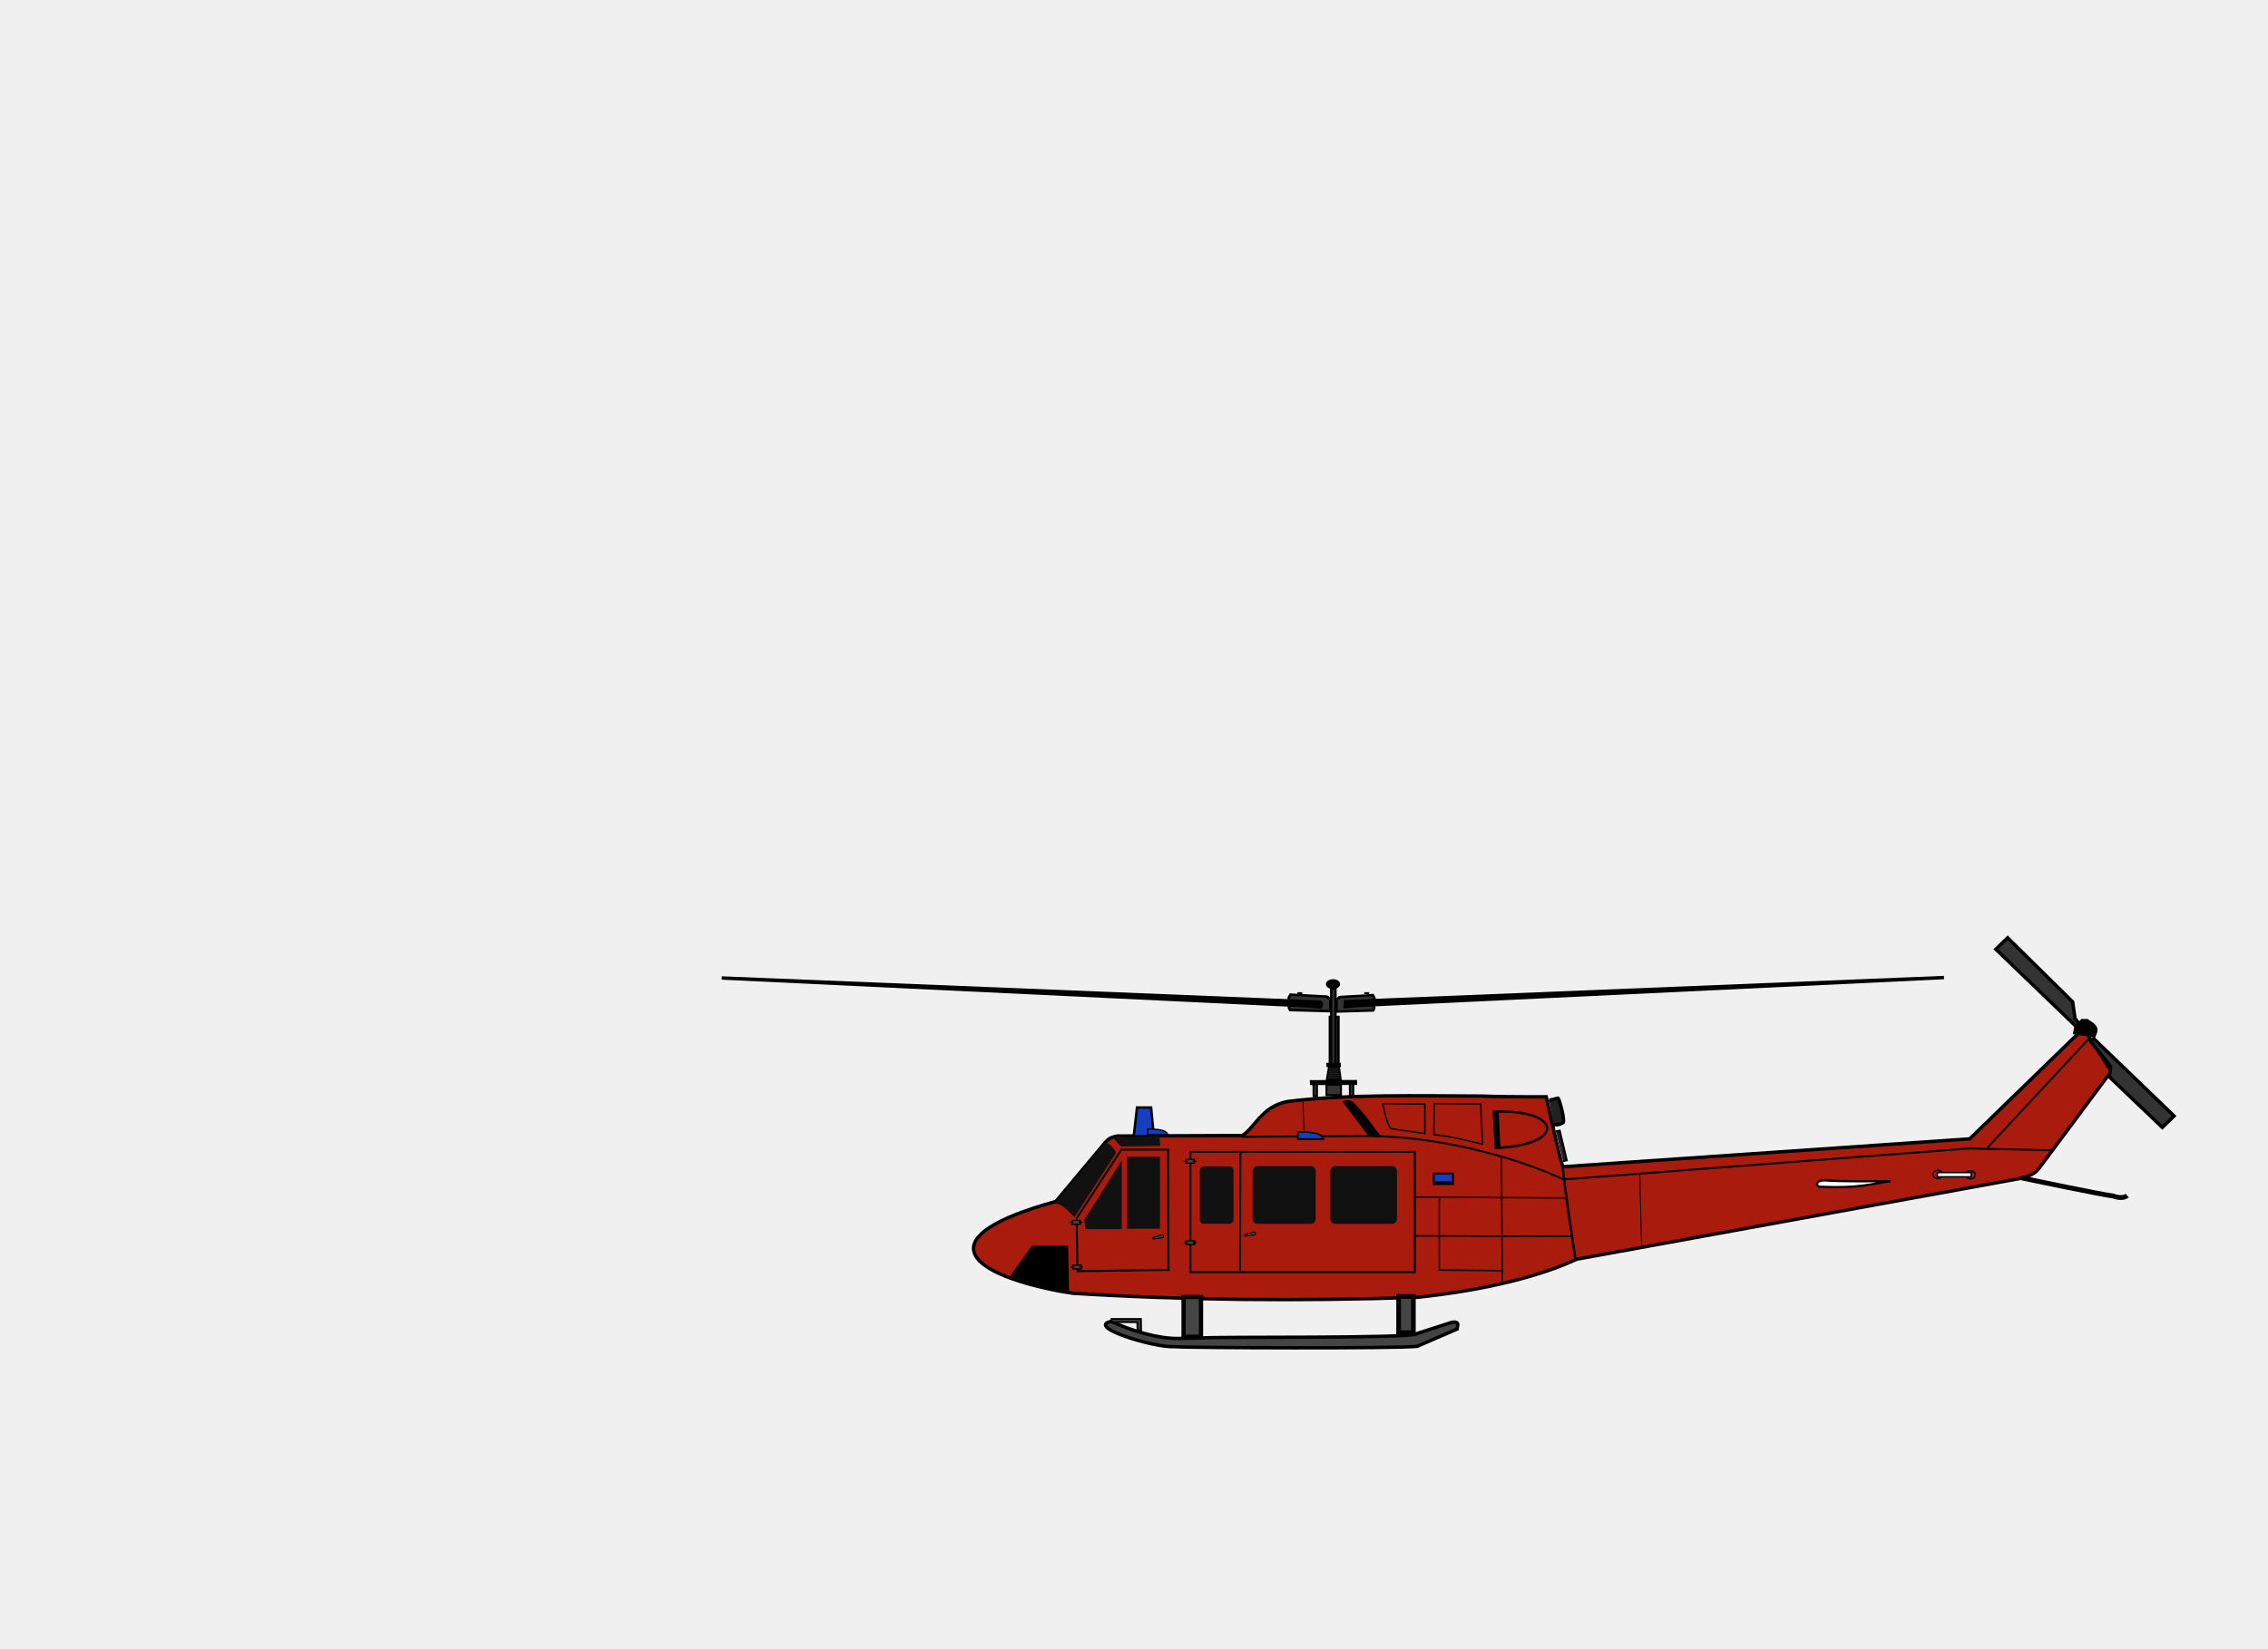
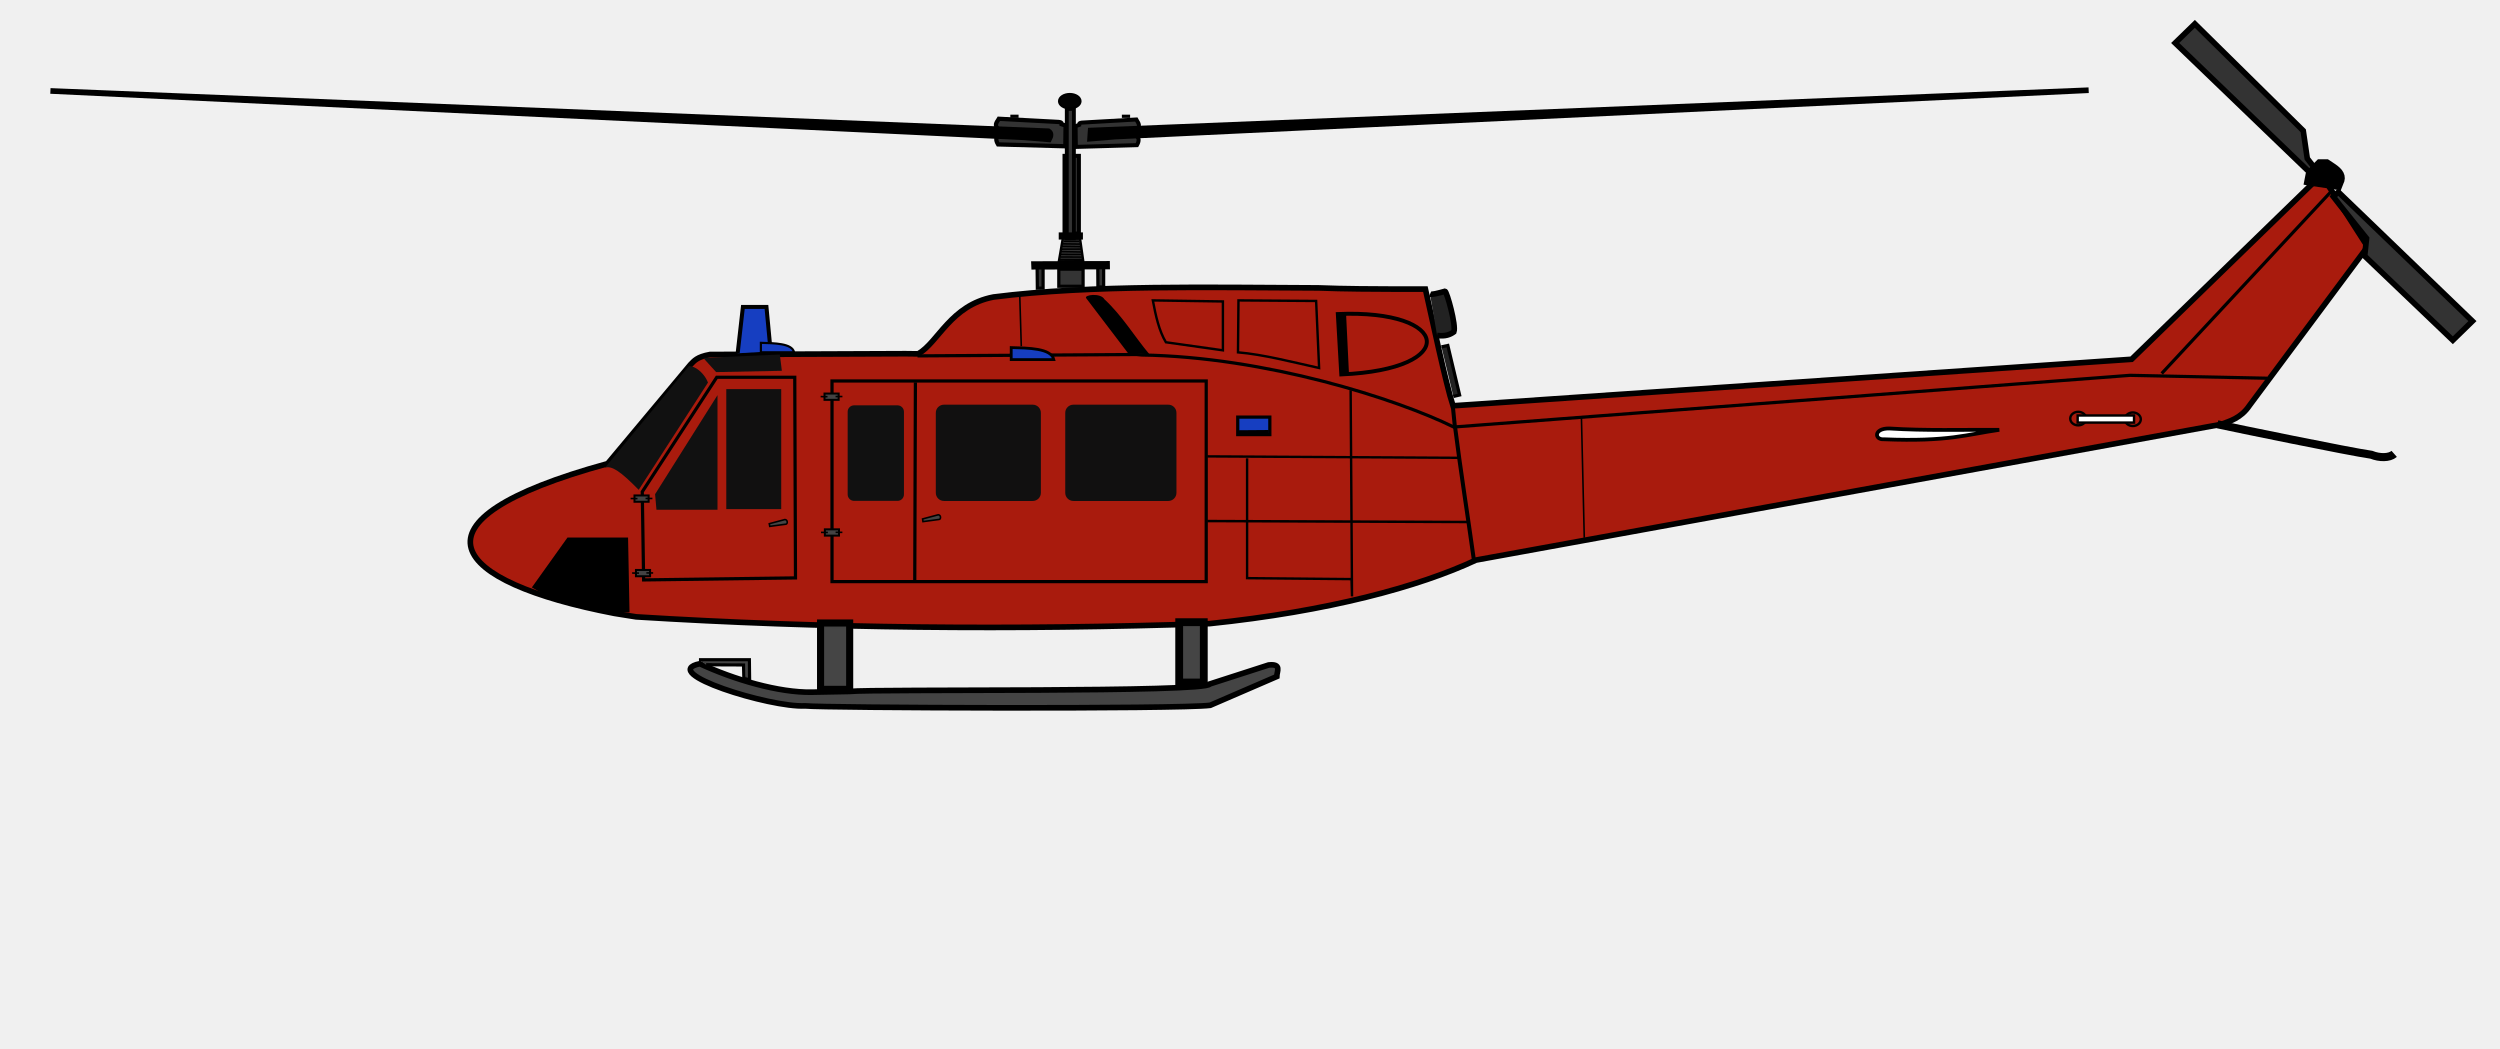
- <svg xmlns="http://www.w3.org/2000/svg" width="469" height="341" version="1.1">
-   <g id="g4178" transform="translate(557.2002,-11.31371)">
-     <path fill="#a91b0d" d="m-328.59,247.53l-10.26,12.27c-26,7.13 -19.4,14.68 0.84,18.57l2.69,0.43c23.02,1.43 46.76,1.66 71.12,0.84c14.68,-1.52 25.94,-4.57 33.02,-7.88l92.4,-16.83c0.98,-0.39 2.42,-0.7 3.53,-2.36l14.63,-19.67l-5.72,-8.91l-23.54,22.87l-83.61,5.73l-0.54,0.03c-0.87,-2.63 -2.68,-11.2 -3.42,-14.46l-3.57,0c-2.57,-0.01 -6.54,-0.02 -9.7,-0.15c-13.12,-0.04 -28.07,-0.42 -40.28,1.13c-5.34,1.02 -6.86,5.64 -9.35,7.05l-1.58,-0.02l-24.23,0.1c-1.64,0.3 -1.96,0.79 -2.43,1.26z" id="path2995" stroke="#000000" stroke-miterlimit="4" stroke-width="0.7" />
-     <path fill="#444" d="m-327.42,284.61c-5.31,1.1 8.74,5.46 13.05,5.23c2.28,0.25 46.38,0.42 50.23,-0.07l8.26,-3.57c0.01,-0.65 0.65,-1.61 -1.01,-1.43l-7.31,2.36c-0.24,1.08 -41.62,0.6 -44.68,0.92l-4.63,0.09c-4.13,0.08 -9.69,-1.57 -13.91,-3.53z" id="path2997" stroke="#000000" stroke-miterlimit="4" stroke-width="0.7" />
-     <rect fill="#444" fill-opacity="0.99" fill-rule="evenodd" height="8.23" id="rect3767" stroke="#000000" stroke-linecap="square" stroke-miterlimit="4" stroke-width="0.88" width="3.61" x="-312.45" y="279.56" />
-     <rect fill="#444" fill-opacity="0.99" fill-rule="evenodd" height="7.48" id="rect3769" stroke="#000000" stroke-linecap="square" stroke-miterlimit="4" stroke-width="0.97" width="3.05" x="-267.98" y="279.46" />
-     <rect fill="#a91b0d" height="24.88" id="rect3773" stroke="#000000" stroke-linecap="square" stroke-miterlimit="4" stroke-width="0.4" width="46.4" x="-311.03" y="249.55" />
-     <rect fill="#111" height="11.85" id="rect3775" ry="0.8" width="6.98" x="-309.09" y="252.57" />
-     <rect fill="#111" fill-opacity="0.99" fill-rule="evenodd" height="11.94" id="rect3777" ry="1.01" width="13.03" x="-298.16" y="252.49" />
-     <rect fill="#111" fill-opacity="0.99" fill-rule="evenodd" height="11.94" id="rect3779" ry="1.01" width="13.79" x="-282.11" y="252.49" />
-     <rect fill="#111" fill-opacity="0.99" fill-rule="evenodd" height="14.88" id="rect3781" width="6.81" x="-324.14" y="250.56" />
-     <path d="m-325.23,251.31l0,14.21l-7.57,0l-0.17,-1.93l7.74,-12.28z" fill="#111" id="path3783" />
-     <path d="m-339.19,260.31c0.81,-0.27 1.82,0.32 4.19,2.74l8.59,-13.3c-0.34,-0.93 -1.35,-2.01 -2.35,-2.05l-10.43,12.61z" fill="#111" id="path3787" />
-     <path d="m-325.32,249.09l-9.24,14.2l0.17,10.93l18.83,-0.25l-0.09,-24.88l-9.67,0z" fill="none" id="path3789" stroke="#000000" stroke-miterlimit="4" stroke-width="0.4" />
-     <path d="m-327,246.69l1.6,1.76l8.15,-0.16l-0.25,-2.02l-9.5,0.42z" fill="#111" id="path3809" />
-     <path fill="#163ec1" d="m-322.73,246.12l0.65,-5.75l2.92,0l0.52,5.51" id="path3811" stroke="#000000" stroke-miterlimit="4" stroke-width="0.5" />
-     <path d="m-300.69,249.72l-0.08,24.63" fill="none" id="path3813" stroke="#000000" stroke-miterlimit="4" stroke-width="0.4" />
-     <rect fill="#163ec1" height="2.17" id="rect3817" stroke="#000000" stroke-miterlimit="4" stroke-width="0.4" width="3.98" x="-260.72" y="254.03" />
-     <path d="m-264.5,258.9l31.09,0.18" fill="none" id="path3819" stroke="#000000" stroke-miterlimit="4" stroke-width="0.3" />
-     <path d="m-264.5,266.92l32.32,0.12" fill="none" id="path3821" stroke="#000000" stroke-miterlimit="4" stroke-width="0.31" />
-     <path d="m-233.77,255.27c0.66,5.25 1.58,11.05 2.33,16.46" fill="none" id="path3823" stroke="#000000" stroke-miterlimit="4" stroke-width="0.5" />
-     <path d="m-259.56,259.14l0,14.86l12.95,0.12l0.06,2.14l-0.17,-25.56" fill="none" id="path3825" stroke="#000000" stroke-miterlimit="4" stroke-width="0.3" />
-     <path d="m-300.43,246.44l27.15,-0.17l0.63,0.06c15.38,0.23 31.6,5.44 38.71,8.93l83.87,-6.41l17,0.36" fill="none" id="path3827" stroke="#000000" stroke-miterlimit="4" stroke-width="0.4" />
-     <path d="m-146.15,248.62l20.92,-22.47" fill="none" id="path3829" stroke="#000000" stroke-miterlimit="4" stroke-width="0.4" />
-     <path fill="white" d="m-179.93,255.44c4.46,0.29 9.09,0.14 13.64,0.17c-3.98,0.56 -6.29,1.5 -14.31,1.17c-1.18,0.09 -1.29,-1.37 0.67,-1.34z" id="path3831" stroke="#000000" stroke-miterlimit="4" stroke-width="0.47" />
-     <path d="m500.77,257.39c0,0.47 -0.45,0.84 -0.99,0.84c-0.55,0 -0.99,-0.37 -0.99,-0.84c0,-0.46 0.44,-0.84 0.99,-0.84c0.54,0 0.99,0.38 0.99,0.84z" fill="none" id="path3835" stroke="#000000" stroke-linecap="square" stroke-miterlimit="4" stroke-width="0.3" transform="translate(-656.2787,-3.17632)" />
-     <path d="m500.77,257.39c0,0.47 -0.45,0.84 -0.99,0.84c-0.55,0 -0.99,-0.37 -0.99,-0.84c0,-0.46 0.44,-0.84 0.99,-0.84c0.54,0 0.99,0.38 0.99,0.84z" fill="none" id="path3837" stroke="#000000" stroke-linecap="square" stroke-miterlimit="4" stroke-width="0.3" transform="translate(-649.5066,-3.09442)" />
-     <rect fill="white" height="0.88" id="rect3833" stroke="#000000" stroke-linecap="square" stroke-miterlimit="4" stroke-width="0.3" width="6.99" x="-156.57" y="253.83" />
-     <path d="m-318.81,267.25l1.95,-0.52c0.38,0.05 0.33,0.59 0.1,0.58l-1.99,0.27l-0.06,-0.33z" fill="#444" id="path3983" stroke="#000000" stroke-miterlimit="4" stroke-width="0.2" />
-     <path d="m-139.24,254.92c1.92,0.42 16.39,3.4 19.09,3.78c1,0.4 2.23,0.42 2.83,-0.11" fill="none" id="path3989" stroke="#000000" stroke-width="1px" />
-     <path fill="#333" d="m-123.99,227.82l3.24,4.05l-0.23,2.19l10.93,10.44l2.43,-2.37l-16.62,-16l-0.63,0.56l0.88,1.13z" id="path3993" stroke="#000000" stroke-miterlimit="4" stroke-width="0.7" />
-     <path fill="#333" d="m-128.1,221.96l-0.5,-3.44l-13.44,-13.25l-2.44,2.37l16.63,16l0.62,-0.56l-0.87,-1.12z" id="path3995" stroke="#000000" stroke-miterlimit="4" stroke-width="0.7" />
-     <path d="m-218.1,254.15l0.35,14.85" fill="none" id="path4011" stroke="#000000" stroke-miterlimit="4" stroke-width="0.2" />
-     <path d="m-260.58,255.91l3.71,-0.03" fill="none" id="path4029" stroke="#000000" stroke-miterlimit="4" stroke-width="0.5" />
-     <path fill="#163ec1" d="m-288.81,246.9l0,-1.49c2.12,0.06 4.95,0.06 5.29,1.49l-5.29,0z" id="path4031" stroke="#000000" stroke-miterlimit="4" stroke-width="0.35" />
-     <path d="m-299.8,266.66l1.95,-0.52c0.38,0.05 0.32,0.59 0.1,0.58l-2,0.27l-0.05,-0.33z" fill="#444" id="path4033" stroke="#000000" stroke-miterlimit="4" stroke-width="0.2" />
-     <path fill="#163ec1" d="m-319.85,245.99l0,-1.17c1.66,0.05 3.86,0.05 4.12,1.17l-4.12,0z" id="path4035" stroke="#000000" stroke-miterlimit="4" stroke-width="0.27" />
-     <g id="g4103" transform="translate(-655.8031,-69.06288)">
-       <rect fill="#444" fill-opacity="0.99" fill-rule="evenodd" height="0.78" id="rect4039" stroke="#000000" stroke-linecap="square" stroke-miterlimit="4" stroke-width="0.25" width="1.75" x="320.28" y="332.81" />
-       <path d="m320.65,333.2c-0.85,-0.01 -0.85,-0.01 -0.85,-0.01" fill="none" id="path4043" stroke="#000000" stroke-miterlimit="4" stroke-width="0.2" />
-       <path d="m322.5,333.18c-0.85,0 -0.85,0 -0.85,0" fill="none" id="path4045" stroke="#000000" stroke-miterlimit="4" stroke-width="0.2" />
+ <svg xmlns="http://www.w3.org/2000/svg" width="310" height="130" version="1.1">
+   <g id="g4178">
+     <path d="m85.61,45.22l-10.26,12.27c-26,7.13 -19.4,14.68 0.84,18.57l2.69,0.43c23.02,1.43 46.76,1.66 71.12,0.84c14.68,-1.52 25.94,-4.57 33.02,-7.88l92.4,-16.83c0.98,-0.39 2.42,-0.7 3.53,-2.36l14.63,-19.67l-5.72,-8.91l-23.54,22.87l-83.61,5.73l-0.54,0.03c-0.87,-2.63 -2.68,-11.2 -3.42,-14.46l-3.57,0c-2.57,-0.01 -6.54,-0.02 -9.7,-0.15c-13.12,-0.04 -28.07,-0.42 -40.28,1.13c-5.34,1.02 -6.86,5.64 -9.35,7.05l-1.58,-0.02l-24.23,0.1c-1.64,0.3 -1.96,0.79 -2.43,1.26z" fill="#a91b0d" id="path2995" stroke="#000000" stroke-miterlimit="4" stroke-width="0.7" />
+     <path d="m86.78,82.3c-5.31,1.1 8.74,5.46 13.05,5.23c2.28,0.25 46.38,0.42 50.23,-0.07l8.26,-3.57c0.01,-0.65 0.65,-1.61 -1.01,-1.43l-7.31,2.36c-0.24,1.08 -41.62,0.6 -44.68,0.92l-4.63,0.09c-4.13,0.08 -9.69,-1.57 -13.91,-3.53z" fill="#444" id="path2997" stroke="#000000" stroke-miterlimit="4" stroke-width="0.7" />
+     <rect fill="#444" fill-opacity="0.99" fill-rule="evenodd" height="8.23" id="rect3767" stroke="#000000" stroke-linecap="square" stroke-miterlimit="4" stroke-width="0.88" width="3.61" x="101.75" y="77.25" />
+     <rect fill="#444" fill-opacity="0.99" fill-rule="evenodd" height="7.48" id="rect3769" stroke="#000000" stroke-linecap="square" stroke-miterlimit="4" stroke-width="0.97" width="3.05" x="146.22" y="77.15" />
+     <rect fill="#a91b0d" height="24.88" id="rect3773" stroke="#000000" stroke-linecap="square" stroke-miterlimit="4" stroke-width="0.4" width="46.4" x="103.17" y="47.24" />
+     <rect fill="#111" height="11.85" id="rect3775" ry="0.8" width="6.98" x="105.11" y="50.26" />
+     <rect fill="#111" fill-opacity="0.99" fill-rule="evenodd" height="11.94" id="rect3777" ry="1.01" width="13.03" x="116.04" y="50.18" />
+     <rect fill="#111" fill-opacity="0.99" fill-rule="evenodd" height="11.94" id="rect3779" ry="1.01" width="13.79" x="132.09" y="50.18" />
+     <rect fill="#111" fill-opacity="0.99" fill-rule="evenodd" height="14.88" id="rect3781" width="6.81" x="90.06" y="48.25" />
+     <path d="m88.97,49l0,14.21l-7.57,0l-0.17,-1.93l7.74,-12.28z" fill="#111" id="path3783" />
+     <path d="m75.01,58c0.81,-0.27 1.82,0.32 4.19,2.74l8.59,-13.3c-0.34,-0.93 -1.35,-2.01 -2.35,-2.05l-10.43,12.61z" fill="#111" id="path3787" />
+     <path d="m88.88,46.78l-9.24,14.2l0.17,10.93l18.83,-0.25l-0.09,-24.88l-9.67,0z" fill="none" id="path3789" stroke="#000000" stroke-miterlimit="4" stroke-width="0.4" />
+     <path d="m87.2,44.38l1.6,1.76l8.15,-0.16l-0.25,-2.02l-9.5,0.42z" fill="#111" id="path3809" />
+     <path d="m91.47,43.81l0.65,-5.75l2.92,0l0.52,5.51" fill="#163ec1" id="path3811" stroke="#000000" stroke-miterlimit="4" stroke-width="0.5" />
+     <path d="m113.51,47.41l-0.08,24.63" fill="none" id="path3813" stroke="#000000" stroke-miterlimit="4" stroke-width="0.4" />
+     <rect fill="#163ec1" height="2.17" id="rect3817" stroke="#000000" stroke-miterlimit="4" stroke-width="0.4" width="3.98" x="153.48" y="51.72" />
+     <path d="m149.7,56.59l31.09,0.18" fill="none" id="path3819" stroke="#000000" stroke-miterlimit="4" stroke-width="0.3" />
+     <path d="m149.7,64.61l32.32,0.12" fill="none" id="path3821" stroke="#000000" stroke-miterlimit="4" stroke-width="0.31" />
+     <path d="m180.43,52.96c0.66,5.25 1.58,11.05 2.33,16.46" fill="none" id="path3823" stroke="#000000" stroke-miterlimit="4" stroke-width="0.5" />
+     <path d="m154.64,56.83l0,14.86l12.95,0.12l0.06,2.14l-0.17,-25.56" fill="none" id="path3825" stroke="#000000" stroke-miterlimit="4" stroke-width="0.3" />
+     <path d="m113.77,44.13l27.15,-0.17l0.63,0.06c15.38,0.23 31.6,5.44 38.71,8.93l83.87,-6.41l17,0.36" fill="none" id="path3827" stroke="#000000" stroke-miterlimit="4" stroke-width="0.4" />
+     <path d="m268.05,46.31l20.92,-22.47" fill="none" id="path3829" stroke="#000000" stroke-miterlimit="4" stroke-width="0.4" />
+     <path d="m234.27,53.13c4.46,0.29 9.09,0.14 13.64,0.17c-3.98,0.56 -6.29,1.5 -14.31,1.17c-1.18,0.09 -1.29,-1.37 0.67,-1.34z" fill="white" id="path3831" stroke="#000000" stroke-miterlimit="4" stroke-width="0.47" />
+     <path d="m914.97,55.08c0,0.47 -0.45,0.84 -0.99,0.84c-0.55,0 -0.99,-0.37 -0.99,-0.84c0,-0.46 0.44,-0.84 0.99,-0.84c0.54,0 0.99,0.38 0.99,0.84z" fill="none" id="path3835" stroke="#000000" stroke-linecap="square" stroke-miterlimit="4" stroke-width="0.3" transform="translate(-656.279, -3.17632)" />
+     <path d="m914.97,55.08c0,0.47 -0.45,0.84 -0.99,0.84c-0.55,0 -0.99,-0.37 -0.99,-0.84c0,-0.46 0.44,-0.84 0.99,-0.84c0.54,0 0.99,0.38 0.99,0.84z" fill="none" id="path3837" stroke="#000000" stroke-linecap="square" stroke-miterlimit="4" stroke-width="0.3" transform="translate(-649.507, -3.09442)" />
+     <rect fill="white" height="0.88" id="rect3833" stroke="#000000" stroke-linecap="square" stroke-miterlimit="4" stroke-width="0.3" width="6.99" x="257.63" y="51.52" />
+     <path d="m95.39,64.94l1.95,-0.52c0.38,0.05 0.33,0.59 0.1,0.58l-1.99,0.27l-0.06,-0.33z" fill="#444" id="path3983" stroke="#000000" stroke-miterlimit="4" stroke-width="0.2" />
+     <path d="m274.96,52.61c1.92,0.42 16.39,3.4 19.09,3.78c1,0.4 2.23,0.42 2.83,-0.11" fill="none" id="path3989" stroke="#000000" stroke-width="1px" />
+     <path d="m290.21,25.51l3.24,4.05l-0.23,2.19l10.93,10.44l2.43,-2.37l-16.62,-16l-0.63,0.56l0.88,1.13z" fill="#333" id="path3993" stroke="#000000" stroke-miterlimit="4" stroke-width="0.7" />
+     <path d="m286.1,19.65l-0.5,-3.44l-13.44,-13.25l-2.44,2.37l16.63,16l0.62,-0.56l-0.87,-1.12z" fill="#333" id="path3995" stroke="#000000" stroke-miterlimit="4" stroke-width="0.7" />
+     <path d="m196.1,51.84l0.35,14.85" fill="none" id="path4011" stroke="#000000" stroke-miterlimit="4" stroke-width="0.2" />
+     <path d="m153.62,53.6l3.71,-0.03" fill="none" id="path4029" stroke="#000000" stroke-miterlimit="4" stroke-width="0.5" />
+     <path d="m125.39,44.59l0,-1.49c2.12,0.06 4.95,0.06 5.29,1.49l-5.29,0z" fill="#163ec1" id="path4031" stroke="#000000" stroke-miterlimit="4" stroke-width="0.35" />
+     <path d="m114.4,64.35l1.95,-0.52c0.38,0.05 0.32,0.59 0.1,0.58l-2,0.27l-0.05,-0.33z" fill="#444" id="path4033" stroke="#000000" stroke-miterlimit="4" stroke-width="0.2" />
+     <path d="m94.35,43.68l0,-1.17c1.66,0.05 3.86,0.05 4.12,1.17l-4.12,0z" fill="#163ec1" id="path4035" stroke="#000000" stroke-miterlimit="4" stroke-width="0.27" />
+     <g id="g4103" transform="translate(-655.803, -69.0629)">
+       <rect fill="#444" fill-opacity="0.99" fill-rule="evenodd" height="0.78" id="rect4039" stroke="#000000" stroke-linecap="square" stroke-miterlimit="4" stroke-width="0.25" width="1.75" x="734.48" y="130.5" />
+       <path d="m734.85,130.89c-0.85,-0.01 -0.85,-0.01 -0.85,-0.01" fill="none" id="path4043" stroke="#000000" stroke-miterlimit="4" stroke-width="0.2" />
+       <path d="m736.7,130.87c-0.85,0 -0.85,0 -0.85,0" fill="none" id="path4045" stroke="#000000" stroke-miterlimit="4" stroke-width="0.2" />
    </g>
-     <g id="g4098" transform="translate(-655.6705,-68.1348)">
-       <rect fill="#444" fill-opacity="0.99" fill-rule="evenodd" height="0.78" id="rect4039-9" stroke="#000000" stroke-linecap="square" stroke-miterlimit="4" stroke-width="0.25" width="1.75" x="320.33" y="341.12" />
-       <path d="m320.7,341.51c-0.84,-0.01 -0.84,-0.01 -0.84,-0.01" fill="none" id="path4043-8" stroke="#000000" stroke-miterlimit="4" stroke-width="0.2" />
-       <path d="m322.46,341.49c-0.84,0 -0.84,0 -0.84,0" fill="none" id="path4045-7" stroke="#000000" stroke-miterlimit="4" stroke-width="0.2" />
+     <g id="g4098" transform="translate(-655.671, -68.1348)">
+       <rect fill="#444" fill-opacity="0.99" fill-rule="evenodd" height="0.78" id="rect4039-9" stroke="#000000" stroke-linecap="square" stroke-miterlimit="4" stroke-width="0.25" width="1.75" x="734.53" y="138.81" />
+       <path d="m734.9,139.2c-0.84,-0.01 -0.84,-0.01 -0.84,-0.01" fill="none" id="path4043-8" stroke="#000000" stroke-miterlimit="4" stroke-width="0.2" />
+       <path d="m736.66,139.18c-0.84,0 -0.84,0 -0.84,0" fill="none" id="path4045-7" stroke="#000000" stroke-miterlimit="4" stroke-width="0.2" />
    </g>
-     <rect fill="#444" fill-opacity="0.99" fill-rule="evenodd" height="0.78" id="rect4039-5" stroke="#000000" stroke-linecap="square" stroke-miterlimit="4" stroke-width="0.25" width="1.75" x="-311.96" y="251.11" />
-     <path d="m-311.59,251.5c-0.85,-0.01 -0.85,-0.01 -0.85,-0.01" fill="none" id="path4043-0" stroke="#000000" stroke-miterlimit="4" stroke-width="0.2" />
-     <path d="m-309.74,251.48c-0.85,0 -0.85,0 -0.85,0" fill="none" id="path4045-3" stroke="#000000" stroke-miterlimit="4" stroke-width="0.2" />
-     <g id="g4093" transform="translate(-655.9357,-72.64261)">
-       <rect fill="#444" fill-opacity="0.99" fill-rule="evenodd" height="0.78" id="rect4039-6" stroke="#000000" stroke-linecap="square" stroke-miterlimit="4" stroke-width="0.25" width="1.75" x="344.02" y="340.59" />
-       <path d="m344.39,340.98c-0.85,-0.01 -0.85,-0.01 -0.85,-0.01" fill="none" id="path4043-1" stroke="#000000" stroke-miterlimit="4" stroke-width="0.2" />
-       <path d="m346.19,340.96c-0.84,0 -0.84,0 -0.84,0" fill="none" id="path4045-4" stroke="#000000" stroke-miterlimit="4" stroke-width="0.2" />
+     <rect fill="#444" fill-opacity="0.99" fill-rule="evenodd" height="0.78" id="rect4039-5" stroke="#000000" stroke-linecap="square" stroke-miterlimit="4" stroke-width="0.25" width="1.75" x="102.24" y="48.8" />
+     <path d="m102.61,49.19c-0.85,-0.01 -0.85,-0.01 -0.85,-0.01" fill="none" id="path4043-0" stroke="#000000" stroke-miterlimit="4" stroke-width="0.2" />
+     <path d="m104.46,49.17c-0.85,0 -0.85,0 -0.85,0" fill="none" id="path4045-3" stroke="#000000" stroke-miterlimit="4" stroke-width="0.2" />
+     <g id="g4093" transform="translate(-655.936, -72.6426)">
+       <rect fill="#444" fill-opacity="0.99" fill-rule="evenodd" height="0.78" id="rect4039-6" stroke="#000000" stroke-linecap="square" stroke-miterlimit="4" stroke-width="0.25" width="1.75" x="758.22" y="138.28" />
+       <path d="m758.59,138.67c-0.85,-0.01 -0.85,-0.01 -0.85,-0.01" fill="none" id="path4043-1" stroke="#000000" stroke-miterlimit="4" stroke-width="0.2" />
+       <path d="m760.39,138.65c-0.84,0 -0.84,0 -0.84,0" fill="none" id="path4045-4" stroke="#000000" stroke-miterlimit="4" stroke-width="0.2" />
    </g>
-     <path d="m-327.53,284.12l6.25,0l0.03,2.47l-0.71,-0.15l-0.04,-1.68l-4.64,-0.02" fill="#444" id="path4108" stroke="#000000" stroke-miterlimit="4" stroke-width="0.4" />
-     <path d="m-321.63,286.25l-0.13,-0.05l-0.02,-0.82l-0.01,-0.83l-2.43,-0.01l-2.42,-0.02l-0.24,-0.09l-0.25,-0.1l2.83,0l2.82,0l0,0.83c0,0.46 0.01,0.9 0.02,0.98c0,0.09 0,0.15 -0.01,0.15c-0.01,0 -0.08,-0.02 -0.16,-0.04l0,0z" fill="#444" fill-opacity="0.99" fill-rule="evenodd" id="path4110" stroke="#000000" stroke-linecap="square" stroke-miterlimit="4" stroke-width="0.01" />
-     <g id="g4357" transform="translate(-569.8284,-153.2929)">
-       <path d="m284.26,391.34l-0.03,-2.74l0.74,0.03l0,2.7l-0.71,0.01z" fill="#333" id="path4009" stroke="#000000" stroke-miterlimit="4" stroke-width="0.4" />
-       <path d="m291.77,391.19l-0.02,-2.73l0.73,0.03l0,2.7l-0.71,0z" fill="#333" id="path4012" stroke="#000000" stroke-miterlimit="4" stroke-width="0.4" />
-       <path d="m283.65,388.16l9.44,-0.03l0.01,0.71l-9.42,0.03l-0.03,-0.71z" fill="#000" id="path4014" stroke="#000000" stroke-miterlimit="4" stroke-width="0.32" />
-       <path d="m286.91,388.11l0.57,-3.3l2.02,0.02l0.45,3.16l-3.05,0.02" fill="#333" id="path4016" stroke="#000000" stroke-miterlimit="4" stroke-width="0.3" />
-       <path d="m287.56,385.21l1.92,0.01" fill="none" id="path4018" stroke="#000000" stroke-miterlimit="4" stroke-width="0.2" />
-       <path d="m287.52,385.52l1.92,0.01" fill="none" id="path4020" stroke="#000000" stroke-miterlimit="4" stroke-width="0.2" />
-       <path d="m287.37,385.84l2.17,0.03" fill="none" id="path4022" stroke="#000000" stroke-miterlimit="4" stroke-width="0.2" />
-       <path d="m287.31,386.15l2.31,0.04" fill="none" id="path4024" stroke="#000000" stroke-miterlimit="4" stroke-width="0.2" />
-       <path d="m287.25,386.5l2.45,-0.01" fill="none" id="path4026" stroke="#000000" stroke-miterlimit="4" stroke-width="0.2" />
-       <path d="m287.2,386.8l2.49,0.05" fill="none" id="path4028" stroke="#000000" stroke-miterlimit="4" stroke-width="0.2" />
-       <path d="m287.17,387.15l2.57,0.01" fill="none" id="path4030" stroke="#000000" stroke-miterlimit="4" stroke-width="0.2" />
-       <path d="m287.11,387.47l2.66,0.01" fill="none" id="path4032" stroke="#000000" stroke-miterlimit="4" stroke-width="0.2" />
-       <path d="m287.07,387.79l2.74,-0.01" fill="none" id="path4034" stroke="#000000" stroke-miterlimit="4" stroke-width="0.2" />
-       <rect fill="#333" fill-opacity="0.99" fill-rule="evenodd" height="9.63" id="rect3227" stroke="#000000" stroke-linecap="square" stroke-miterlimit="4" stroke-width="0.5" width="1.78" x="287.63" y="374.93" />
-       <rect fill="#333" fill-opacity="0.99" fill-rule="evenodd" height="16.04" id="rect4012" stroke="#000000" stroke-linecap="square" stroke-miterlimit="4" stroke-width="0.48" width="0.88" x="287.91" y="369.11" />
-       <rect fill="#000" fill-opacity="0.99" fill-rule="evenodd" height="0.63" id="rect4014" stroke="#000000" stroke-linecap="square" stroke-miterlimit="4" stroke-width="0.26" width="2.74" x="287.04" y="384.55" />
-       <path d="m381.72,422.13c0,0.48 -0.59,0.87 -1.31,0.87c-0.73,0 -1.32,-0.39 -1.32,-0.87c0,-0.49 0.59,-0.88 1.32,-0.88c0.72,0 1.31,0.39 1.31,0.88z" fill="#000" fill-opacity="0.99" fill-rule="evenodd" id="path4021" stroke="#000000" stroke-linecap="square" stroke-miterlimit="4" stroke-width="0.3" transform="translate(-92.12539,-53.97423)" />
-       <path d="m296.64,371.61c0.5,-0.46 -0.01,-0.96 -0.12,-1.19l-6.13,0.35c-1.11,0.02 -0.92,0.17 -0.93,0.31l-0.46,0.17l0.03,2.57l7.58,-0.22c0.32,-0.57 0.23,-0.89 -0.03,-1.11" fill="#333" id="path4038-7" stroke="#000000" stroke-miterlimit="4" stroke-width="0.5" />
-       <path d="m279.36,371.53c-0.55,-0.46 0.02,-0.96 0.14,-1.2l6.73,0.36c1.22,0.02 1.01,0.17 1.02,0.31l0.51,0.17l-0.03,2.57l-8.34,-0.23c-0.34,-0.56 -0.25,-0.88 0.04,-1.1" fill="#333" id="path4038" stroke="#000000" stroke-miterlimit="4" stroke-width="0.53" />
-       <path d="m161.88,366.88l123.75,5c0.35,0.21 0.32,0.56 0.08,1.01l-3.08,-0.26l-120.75,-5.75z" fill="#000" id="path4023" stroke="#000000" stroke-miterlimit="4" stroke-width="0.7" />
-       <path d="m414.62,366.79l-123.75,5l-0.07,1.01l3.07,-0.26l120.75,-5.75z" fill="#000" id="path4036" stroke="#000000" stroke-miterlimit="4" stroke-width="0.7" />
-       <path d="m280.91,370.02c0.97,0 1.02,0 1.02,0" fill="none" id="path4040" stroke="#000000" stroke-miterlimit="4" stroke-width="0.4" />
-       <path d="m295.76,370.02c-0.97,0 -1.02,0 -1.02,0" fill="none" id="path4040-8" stroke="#000000" stroke-miterlimit="4" stroke-width="0.4" />
-       <rect fill="#333" fill-opacity="0.99" fill-rule="evenodd" height="2.12" id="rect3242" stroke="#000000" stroke-linecap="square" stroke-miterlimit="4" stroke-width="0.4" width="3.01" x="286.92" y="388.98" />
+     <path d="m86.67,81.81l6.25,0l0.03,2.47l-0.71,-0.15l-0.04,-1.68l-4.64,-0.02" fill="#444" id="path4108" stroke="#000000" stroke-miterlimit="4" stroke-width="0.4" />
+     <path d="m92.57,83.94l-0.13,-0.05l-0.02,-0.82l-0.01,-0.83l-2.43,-0.01l-2.42,-0.02l-0.24,-0.09l-0.25,-0.1l2.83,0l2.82,0l0,0.83c0,0.46 0.01,0.9 0.02,0.98c0,0.09 0,0.15 -0.01,0.15c-0.01,0 -0.08,-0.02 -0.16,-0.04l0,0z" fill="#444" fill-opacity="0.99" fill-rule="evenodd" id="path4110" stroke="#000000" stroke-linecap="square" stroke-miterlimit="4" stroke-width="0.01" />
+     <g id="g4357" transform="translate(-569.828, -153.293)">
+       <path d="m698.46,189.03l-0.03,-2.74l0.74,0.03l0,2.7l-0.71,0.01z" fill="#333" id="path4009" stroke="#000000" stroke-miterlimit="4" stroke-width="0.4" />
+       <path d="m705.97,188.88l-0.02,-2.73l0.73,0.03l0,2.7l-0.71,0z" fill="#333" id="path4012" stroke="#000000" stroke-miterlimit="4" stroke-width="0.4" />
+       <path d="m697.85,185.85l9.44,-0.03l0.01,0.71l-9.42,0.03l-0.03,-0.71z" fill="#000" id="path4014" stroke="#000000" stroke-miterlimit="4" stroke-width="0.32" />
+       <path d="m701.11,185.8l0.57,-3.3l2.02,0.02l0.45,3.16l-3.05,0.02" fill="#333" id="path4016" stroke="#000000" stroke-miterlimit="4" stroke-width="0.3" />
+       <path d="m701.76,182.9l1.92,0.01" fill="none" id="path4018" stroke="#000000" stroke-miterlimit="4" stroke-width="0.2" />
+       <path d="m701.72,183.21l1.92,0.01" fill="none" id="path4020" stroke="#000000" stroke-miterlimit="4" stroke-width="0.2" />
+       <path d="m701.57,183.53l2.17,0.03" fill="none" id="path4022" stroke="#000000" stroke-miterlimit="4" stroke-width="0.2" />
+       <path d="m701.51,183.84l2.31,0.04" fill="none" id="path4024" stroke="#000000" stroke-miterlimit="4" stroke-width="0.2" />
+       <path d="m701.45,184.19l2.45,-0.01" fill="none" id="path4026" stroke="#000000" stroke-miterlimit="4" stroke-width="0.2" />
+       <path d="m701.4,184.49l2.49,0.05" fill="none" id="path4028" stroke="#000000" stroke-miterlimit="4" stroke-width="0.2" />
+       <path d="m701.37,184.84l2.57,0.01" fill="none" id="path4030" stroke="#000000" stroke-miterlimit="4" stroke-width="0.2" />
+       <path d="m701.31,185.16l2.66,0.01" fill="none" id="path4032" stroke="#000000" stroke-miterlimit="4" stroke-width="0.2" />
+       <path d="m701.27,185.48l2.74,-0.01" fill="none" id="path4034" stroke="#000000" stroke-miterlimit="4" stroke-width="0.2" />
+       <rect fill="#333" fill-opacity="0.99" fill-rule="evenodd" height="9.63" id="rect3227" stroke="#000000" stroke-linecap="square" stroke-miterlimit="4" stroke-width="0.5" width="1.78" x="701.83" y="172.62" />
+       <rect fill="#333" fill-opacity="0.99" fill-rule="evenodd" height="16.04" id="rect4012" stroke="#000000" stroke-linecap="square" stroke-miterlimit="4" stroke-width="0.48" width="0.88" x="702.11" y="166.8" />
+       <rect fill="#000" fill-opacity="0.99" fill-rule="evenodd" height="0.63" id="rect4014" stroke="#000000" stroke-linecap="square" stroke-miterlimit="4" stroke-width="0.26" width="2.74" x="701.24" y="182.24" />
+       <path d="m795.92,219.82c0,0.48 -0.59,0.87 -1.31,0.87c-0.73,0 -1.32,-0.39 -1.32,-0.87c0,-0.49 0.59,-0.88 1.32,-0.88c0.72,0 1.31,0.39 1.31,0.88z" fill="#000" fill-opacity="0.99" fill-rule="evenodd" id="path4021" stroke="#000000" stroke-linecap="square" stroke-miterlimit="4" stroke-width="0.3" transform="translate(-92.1254, -53.9742)" />
+       <path d="m710.84,169.3c0.5,-0.46 -0.01,-0.96 -0.12,-1.19l-6.13,0.35c-1.11,0.02 -0.92,0.17 -0.93,0.31l-0.46,0.17l0.03,2.57l7.58,-0.22c0.32,-0.57 0.23,-0.89 -0.03,-1.11" fill="#333" id="path4038-7" stroke="#000000" stroke-miterlimit="4" stroke-width="0.5" />
+       <path d="m693.56,169.22c-0.55,-0.46 0.02,-0.96 0.14,-1.2l6.73,0.36c1.22,0.02 1.01,0.17 1.02,0.31l0.51,0.17l-0.03,2.57l-8.34,-0.23c-0.34,-0.56 -0.25,-0.88 0.04,-1.1" fill="#333" id="path4038" stroke="#000000" stroke-miterlimit="4" stroke-width="0.53" />
+       <path d="m576.08,164.57l123.75,5c0.35,0.21 0.32,0.56 0.08,1.01l-3.08,-0.26l-120.75,-5.75z" fill="#000" id="path4023" stroke="#000000" stroke-miterlimit="4" stroke-width="0.7" />
+       <path d="m828.82,164.48l-123.75,5l-0.07,1.01l3.07,-0.26l120.75,-5.75z" fill="#000" id="path4036" stroke="#000000" stroke-miterlimit="4" stroke-width="0.7" />
+       <path d="m695.11,167.71c0.97,0 1.02,0 1.02,0" fill="none" id="path4040" stroke="#000000" stroke-miterlimit="4" stroke-width="0.4" />
+       <path d="m709.96,167.71c-0.97,0 -1.02,0 -1.02,0" fill="none" id="path4040-8" stroke="#000000" stroke-miterlimit="4" stroke-width="0.4" />
+       <rect fill="#333" fill-opacity="0.99" fill-rule="evenodd" height="2.12" id="rect3242" stroke="#000000" stroke-linecap="square" stroke-miterlimit="4" stroke-width="0.4" width="3.01" x="701.12" y="186.67" />
    </g>
-     <path d="m-234.03,252.88l0.23,2.3" fill="none" id="path4317" stroke="#000000" stroke-miterlimit="4" stroke-width="0.5" />
-     <path d="m-348.25,275.15l4.42,-6.19l7.51,0l0.18,9.28c-4.77,0.08 -8.75,-1.04 -12.11,-3.09z" fill="#000000" id="path4320" />
-     <path fill="#000" d="m-128.07,225.3l0.26,-1.33l0.62,-0.79l0.62,-0.62l0.88,0l0.8,0.53c0.76,0.52 1.2,1.1 0.79,1.86l-0.35,0.88" id="path4322" stroke="#000000" stroke-width="1px" />
-     <path fill="#000" d="m-125.47,224.31c-0.32,-0.5 -0.65,-0.98 -0.73,-1.06c-0.15,-0.15 -0.14,-0.16 0.07,-0.16c0.41,0 1.63,0.95 1.63,1.27c0,0.15 -0.28,0.85 -0.34,0.85c-0.03,0 -0.32,-0.41 -0.63,-0.9z" fill-rule="evenodd" id="path4324" />
-     <path d="m-248.31,241.25l0.43,7.49c14.77,-0.63 13.64,-8.09 -0.43,-7.49z" fill="none" id="path4351" stroke="#000000" stroke-miterlimit="4" stroke-width="0.49" />
-     <path d="m-271.25,239.56l8.69,0.13l0,6.06l-7.07,-1c-0.85,-1.42 -1.26,-3.28 -1.62,-5.19z" fill="none" id="path4353" stroke="#000000" stroke-miterlimit="4" stroke-width="0.3" />
-     <path d="m-260.63,239.56l-0.06,6.44c3.12,0.26 6.79,1.22 10.06,1.94l-0.37,-8.31l-9.63,-0.07z" fill="none" id="path4355" stroke="#000000" stroke-miterlimit="4" stroke-width="0.3" />
-     <path d="m-247.78,241.38l0.35,7.24" fill="none" id="path4383" stroke="#000000" stroke-width="1px" />
-     <path d="m-236.88,238.78c0.2,0.09 0.95,-0.09 1.86,-0.35c0.24,0.06 1.4,4.24 1.1,5.03c-0.46,0.34 -1.04,0.58 -2.08,0.45" fill="#222" id="path4166" stroke="#000000" stroke-miterlimit="4" stroke-width="0.7" />
-     <path d="m-235.46,245.32l0.79,-0.17l1.46,6.14l-0.77,0.18" fill="#222" id="path4168" stroke="#000000" stroke-miterlimit="4" stroke-width="0.4" />
-     <path d="m-271.68,246.23c-1.88,-2.24 -3.33,-4.73 -5.57,-6.81c-0.47,-0.84 -2.6,-0.55 -2.26,-0.13l5.2,6.83l2.63,0.11z" fill="#000000" id="path4170" />
-     <path d="m-287.75,238.94l0.19,6.31" fill="none" id="path4172" stroke="#000000" stroke-miterlimit="4" stroke-width="0.2" />
-     <g>
-       <path d="m307.7,226.36c0.23,-1.22 0.41,-2.46 0.29,-3.8l1.52,0c-0.09,1.35 0.04,2.63 0.34,3.87" fill="none" id="path4435" stroke="#000000" stroke-miterlimit="4" stroke-width="0.4" />
-       <path d="m308.01,224.95l1.53,0" fill="none" id="path4439" stroke="#000000" stroke-width="1px" />
-       <path d="m308.13,224.25l1.23,0.01" fill="none" id="path4443" stroke="#000000" stroke-miterlimit="4" stroke-width="0.2" />
-       <path d="m308.13,223.99l1.23,0.01" fill="none" id="path4445" stroke="#000000" stroke-miterlimit="4" stroke-width="0.2" />
-       <path d="m308.16,223.73l1.22,0" fill="none" id="path4447" stroke="#000000" stroke-miterlimit="4" stroke-width="0.2" />
-       <path d="m308.14,223.46l1.23,0.01" fill="none" id="path4449" stroke="#000000" stroke-miterlimit="4" stroke-width="0.2" transform="matrix(1, 0, 0, 1, 0, 0)" />
-       <path d="m308.15,223.19l1.23,0.01" fill="none" id="path4451" stroke="#000000" stroke-miterlimit="4" stroke-width="0.2" />
-       <path d="m308.15,222.93l1.23,0.01" fill="none" id="path4453" stroke="#000000" stroke-miterlimit="4" stroke-width="0.2" />
+     <path d="m180.17,50.57l0.23,2.3" fill="none" id="path4317" stroke="#000000" stroke-miterlimit="4" stroke-width="0.5" />
+     <path d="m65.95,72.84l4.42,-6.19l7.51,0l0.18,9.28c-4.77,0.08 -8.75,-1.04 -12.11,-3.09z" fill="#000000" id="path4320" />
+     <path d="m286.13,22.99l0.26,-1.33l0.62,-0.79l0.62,-0.62l0.88,0l0.8,0.53c0.76,0.52 1.2,1.1 0.79,1.86l-0.35,0.88" fill="#000" id="path4322" stroke="#000000" stroke-width="1px" />
+     <path d="m288.73,22c-0.32,-0.5 -0.65,-0.98 -0.73,-1.06c-0.15,-0.15 -0.14,-0.16 0.07,-0.16c0.41,0 1.63,0.95 1.63,1.27c0,0.15 -0.28,0.85 -0.34,0.85c-0.03,0 -0.32,-0.41 -0.63,-0.9z" fill="#000" fill-rule="evenodd" id="path4324" />
+     <path d="m165.89,38.94l0.43,7.49c14.77,-0.63 13.64,-8.09 -0.43,-7.49z" fill="none" id="path4351" stroke="#000000" stroke-miterlimit="4" stroke-width="0.49" />
+     <path d="m142.95,37.25l8.69,0.13l0,6.06l-7.07,-1c-0.85,-1.42 -1.26,-3.28 -1.62,-5.19z" fill="none" id="path4353" stroke="#000000" stroke-miterlimit="4" stroke-width="0.3" />
+     <path d="m153.57,37.25l-0.06,6.44c3.12,0.26 6.79,1.22 10.06,1.94l-0.37,-8.31l-9.63,-0.07z" fill="none" id="path4355" stroke="#000000" stroke-miterlimit="4" stroke-width="0.3" />
+     <path d="m166.42,39.07l0.35,7.24" fill="none" id="path4383" stroke="#000000" stroke-width="1px" />
+     <path d="m177.32,36.47c0.2,0.09 0.95,-0.09 1.86,-0.35c0.24,0.06 1.4,4.24 1.1,5.03c-0.46,0.34 -1.04,0.58 -2.08,0.45" fill="#222" id="path4166" stroke="#000000" stroke-miterlimit="4" stroke-width="0.7" />
+     <path d="m178.74,43.01l0.79,-0.17l1.46,6.14l-0.77,0.18" fill="#222" id="path4168" stroke="#000000" stroke-miterlimit="4" stroke-width="0.4" />
+     <path d="m142.52,43.92c-1.88,-2.24 -3.33,-4.73 -5.57,-6.81c-0.47,-0.84 -2.6,-0.55 -2.26,-0.13l5.2,6.83l2.63,0.11z" fill="#000000" id="path4170" />
+     <path d="m126.45,36.63l0.19,6.31" fill="none" id="path4172" stroke="#000000" stroke-miterlimit="4" stroke-width="0.2" />
+     <g id="svg_1">
+       <path d="m721.9,24.05c0.23,-1.22 0.41,-2.46 0.29,-3.8l1.52,0c-0.09,1.35 0.04,2.63 0.34,3.87" fill="none" id="path4435" stroke="#000000" stroke-miterlimit="4" stroke-width="0.4" />
+       <path d="m722.21,22.64l1.53,0" fill="none" id="path4439" stroke="#000000" stroke-width="1px" />
+       <path d="m722.33,21.94l1.23,0.01" fill="none" id="path4443" stroke="#000000" stroke-miterlimit="4" stroke-width="0.2" />
+       <path d="m722.33,21.68l1.23,0.01" fill="none" id="path4445" stroke="#000000" stroke-miterlimit="4" stroke-width="0.2" />
+       <path d="m722.36,21.42l1.22,0" fill="none" id="path4447" stroke="#000000" stroke-miterlimit="4" stroke-width="0.2" />
+       <path d="m722.34,21.15l1.23,0.01" fill="none" id="path4449" stroke="#000000" stroke-miterlimit="4" stroke-width="0.2" />
+       <path d="m722.35,20.88l1.23,0.01" fill="none" id="path4451" stroke="#000000" stroke-miterlimit="4" stroke-width="0.2" />
+       <path d="m722.35,20.62l1.23,0.01" fill="none" id="path4453" stroke="#000000" stroke-miterlimit="4" stroke-width="0.2" />
    </g>
  </g>
</svg>
